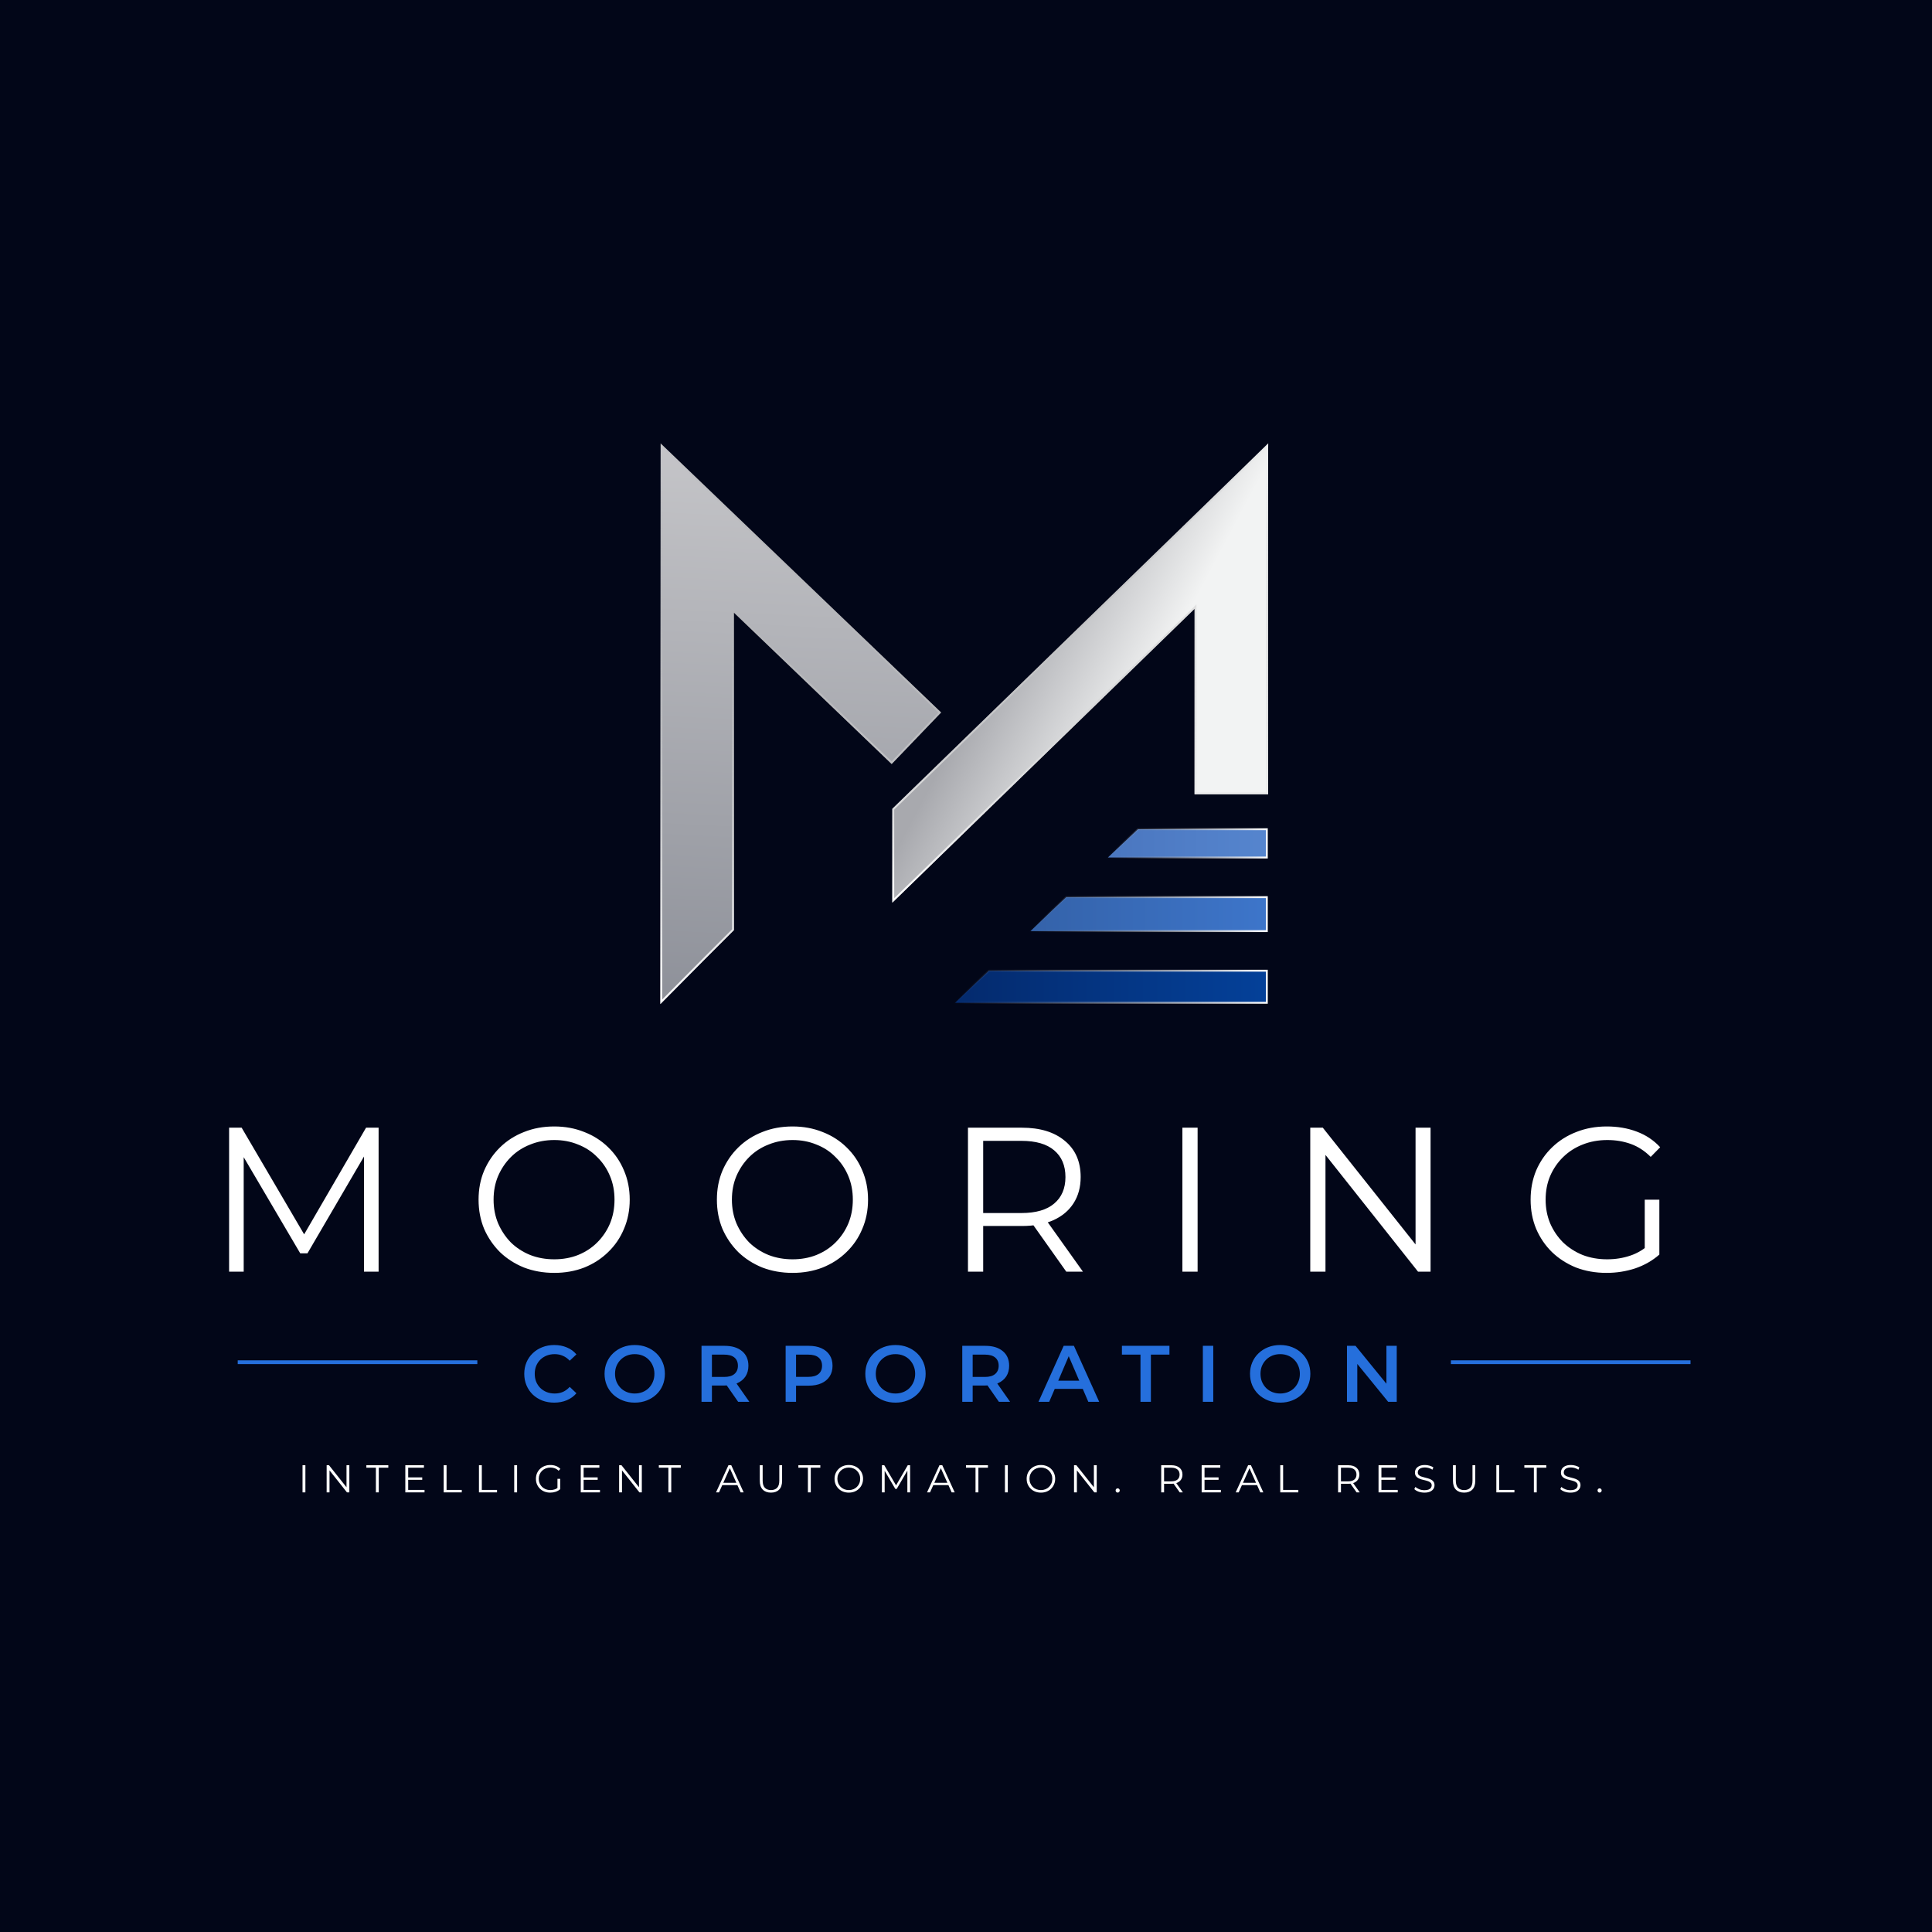
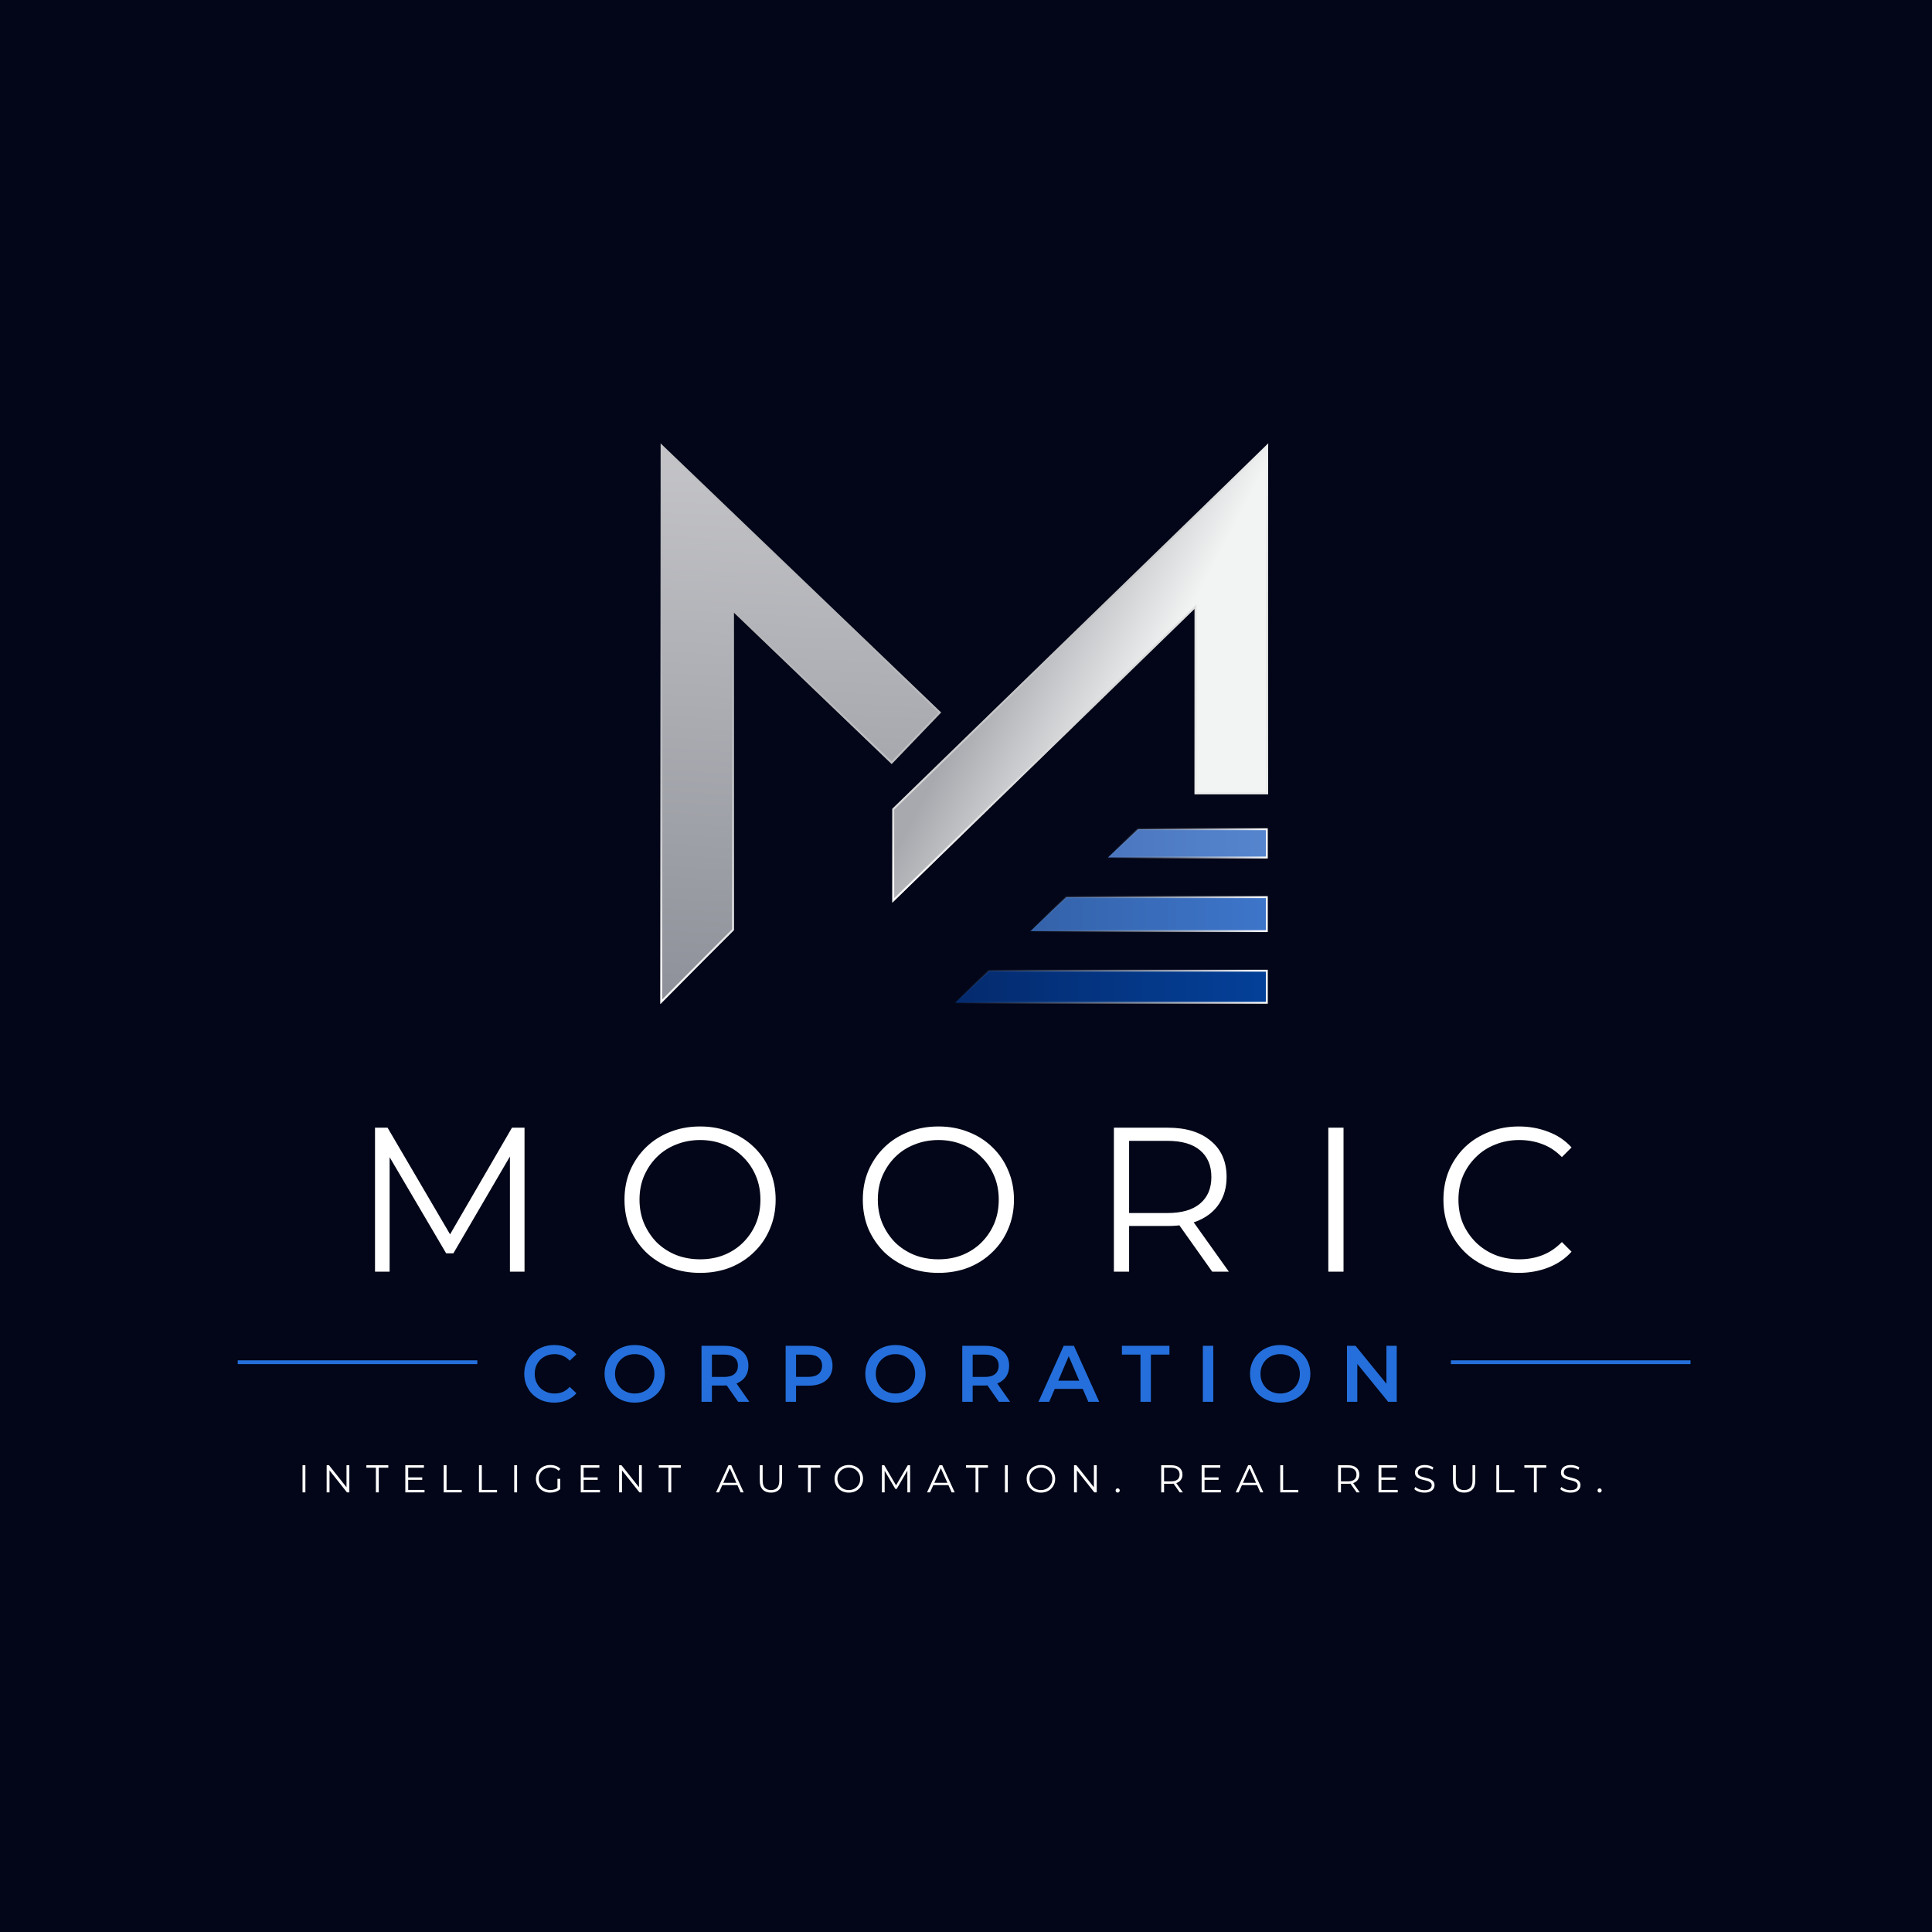
<svg xmlns="http://www.w3.org/2000/svg" width="1024" height="1024" viewBox="0 0 1024 1024" fill="none">
  <rect width="1024" height="1024" fill="#020618" />
-   <path d="M121.426 674V597.7H128.075L162.955 657.214H159.467L194.02 597.7H200.669V674H192.93V609.799H194.783L162.955 664.299H159.14L127.094 609.799H129.165V674H121.426ZM293.764 674.654C288.023 674.654 282.682 673.709 277.741 671.82C272.872 669.858 268.621 667.133 264.988 663.645C261.427 660.084 258.629 655.979 256.595 651.328C254.633 646.605 253.652 641.445 253.652 635.85C253.652 630.255 254.633 625.132 256.595 620.481C258.629 615.758 261.427 611.652 264.988 608.164C268.621 604.603 272.872 601.878 277.741 599.989C282.609 598.027 287.95 597.046 293.764 597.046C299.504 597.046 304.809 598.027 309.678 599.989C314.546 601.878 318.761 604.567 322.322 608.055C325.955 611.543 328.753 615.649 330.715 620.372C332.749 625.095 333.767 630.255 333.767 635.85C333.767 641.445 332.749 646.605 330.715 651.328C328.753 656.051 325.955 660.157 322.322 663.645C318.761 667.133 314.546 669.858 309.678 671.82C304.809 673.709 299.504 674.654 293.764 674.654ZM293.764 667.46C298.342 667.46 302.556 666.697 306.408 665.171C310.332 663.572 313.711 661.356 316.545 658.522C319.451 655.615 321.704 652.273 323.303 648.494C324.901 644.643 325.701 640.428 325.701 635.85C325.701 631.272 324.901 627.094 323.303 623.315C321.704 619.464 319.451 616.121 316.545 613.287C313.711 610.38 310.332 608.164 306.408 606.638C302.556 605.039 298.342 604.24 293.764 604.24C289.186 604.24 284.935 605.039 281.011 606.638C277.087 608.164 273.671 610.38 270.765 613.287C267.931 616.121 265.678 619.464 264.007 623.315C262.408 627.094 261.609 631.272 261.609 635.85C261.609 640.355 262.408 644.534 264.007 648.385C265.678 652.236 267.931 655.615 270.765 658.522C273.671 661.356 277.087 663.572 281.011 665.171C284.935 666.697 289.186 667.46 293.764 667.46ZM420.08 674.654C414.339 674.654 408.998 673.709 404.057 671.82C399.188 669.858 394.937 667.133 391.304 663.645C387.743 660.084 384.946 655.979 382.911 651.328C380.949 646.605 379.968 641.445 379.968 635.85C379.968 630.255 380.949 625.132 382.911 620.481C384.946 615.758 387.743 611.652 391.304 608.164C394.937 604.603 399.188 601.878 404.057 599.989C408.926 598.027 414.267 597.046 420.08 597.046C425.821 597.046 431.125 598.027 435.994 599.989C440.863 601.878 445.077 604.567 448.638 608.055C452.271 611.543 455.069 615.649 457.031 620.372C459.066 625.095 460.083 630.255 460.083 635.85C460.083 641.445 459.066 646.605 457.031 651.328C455.069 656.051 452.271 660.157 448.638 663.645C445.077 667.133 440.863 669.858 435.994 671.82C431.125 673.709 425.821 674.654 420.08 674.654ZM420.08 667.46C424.658 667.46 428.873 666.697 432.724 665.171C436.648 663.572 440.027 661.356 442.861 658.522C445.768 655.615 448.02 652.273 449.619 648.494C451.218 644.643 452.017 640.428 452.017 635.85C452.017 631.272 451.218 627.094 449.619 623.315C448.02 619.464 445.768 616.121 442.861 613.287C440.027 610.38 436.648 608.164 432.724 606.638C428.873 605.039 424.658 604.24 420.08 604.24C415.502 604.24 411.251 605.039 407.327 606.638C403.403 608.164 399.988 610.38 397.081 613.287C394.247 616.121 391.994 619.464 390.323 623.315C388.724 627.094 387.925 631.272 387.925 635.85C387.925 640.355 388.724 644.534 390.323 648.385C391.994 652.236 394.247 655.615 397.081 658.522C399.988 661.356 403.403 663.572 407.327 665.171C411.251 666.697 415.502 667.46 420.08 667.46ZM513.043 674V597.7H541.601C551.265 597.7 558.859 600.025 564.382 604.676C569.977 609.254 572.775 615.649 572.775 623.86C572.775 629.237 571.503 633.888 568.96 637.812C566.489 641.663 562.928 644.643 558.278 646.75C553.627 648.785 548.068 649.802 541.601 649.802H517.512L521.109 646.096V674H513.043ZM565.145 674L545.525 646.314H554.245L573.974 674H565.145ZM521.109 646.75L517.512 642.935H541.383C549.013 642.935 554.79 641.264 558.714 637.921C562.71 634.578 564.709 629.891 564.709 623.86C564.709 617.756 562.71 613.033 558.714 609.69C554.79 606.347 549.013 604.676 541.383 604.676H517.512L521.109 600.861V646.75ZM626.692 674V597.7H634.758V674H626.692ZM694.464 674V597.7H701.113L753.76 663.972H750.272V597.7H758.229V674H751.58L699.042 607.728H702.53V674H694.464ZM851.476 674.654C845.662 674.654 840.285 673.709 835.344 671.82C830.475 669.858 826.224 667.133 822.591 663.645C819.03 660.157 816.232 656.051 814.198 651.328C812.236 646.605 811.255 641.445 811.255 635.85C811.255 630.255 812.236 625.095 814.198 620.372C816.232 615.649 819.066 611.543 822.7 608.055C826.333 604.567 830.584 601.878 835.453 599.989C840.394 598.027 845.771 597.046 851.585 597.046C857.398 597.046 862.703 597.954 867.499 599.771C872.367 601.588 876.509 604.349 879.925 608.055L874.911 613.178C871.713 609.981 868.189 607.692 864.338 606.311C860.486 604.93 856.344 604.24 851.912 604.24C847.188 604.24 842.828 605.039 838.832 606.638C834.908 608.164 831.456 610.38 828.477 613.287C825.57 616.121 823.281 619.464 821.61 623.315C820.011 627.094 819.212 631.272 819.212 635.85C819.212 640.355 820.011 644.534 821.61 648.385C823.281 652.236 825.57 655.615 828.477 658.522C831.456 661.356 834.908 663.572 838.832 665.171C842.828 666.697 847.152 667.46 851.803 667.46C856.163 667.46 860.268 666.806 864.12 665.498C868.044 664.19 871.641 661.974 874.911 658.849L879.489 664.953C875.855 668.15 871.604 670.585 866.736 672.256C861.867 673.855 856.78 674.654 851.476 674.654ZM879.489 664.953L871.75 663.972V635.85H879.489V664.953Z" fill="white" />
+   <path d="M198.767 674V597.7H205.416L240.296 657.214H236.808L271.361 597.7H278.01V674H270.271V609.799H272.124L240.296 664.299H236.481L204.435 609.799H206.506V674H198.767ZM371.105 674.654C365.364 674.654 360.023 673.709 355.082 671.82C350.213 669.858 345.962 667.133 342.329 663.645C338.768 660.084 335.971 655.979 333.936 651.328C331.974 646.605 330.993 641.445 330.993 635.85C330.993 630.255 331.974 625.132 333.936 620.481C335.971 615.758 338.768 611.652 342.329 608.164C345.962 604.603 350.213 601.878 355.082 599.989C359.951 598.027 365.292 597.046 371.105 597.046C376.846 597.046 382.15 598.027 387.019 599.989C391.888 601.878 396.102 604.567 399.663 608.055C403.296 611.543 406.094 615.649 408.056 620.372C410.091 625.095 411.108 630.255 411.108 635.85C411.108 641.445 410.091 646.605 408.056 651.328C406.094 656.051 403.296 660.157 399.663 663.645C396.102 667.133 391.888 669.858 387.019 671.82C382.15 673.709 376.846 674.654 371.105 674.654ZM371.105 667.46C375.683 667.46 379.898 666.697 383.749 665.171C387.673 663.572 391.052 661.356 393.886 658.522C396.793 655.615 399.045 652.273 400.644 648.494C402.243 644.643 403.042 640.428 403.042 635.85C403.042 631.272 402.243 627.094 400.644 623.315C399.045 619.464 396.793 616.121 393.886 613.287C391.052 610.38 387.673 608.164 383.749 606.638C379.898 605.039 375.683 604.24 371.105 604.24C366.527 604.24 362.276 605.039 358.352 606.638C354.428 608.164 351.013 610.38 348.106 613.287C345.272 616.121 343.019 619.464 341.348 623.315C339.749 627.094 338.95 631.272 338.95 635.85C338.95 640.355 339.749 644.534 341.348 648.385C343.019 652.236 345.272 655.615 348.106 658.522C351.013 661.356 354.428 663.572 358.352 665.171C362.276 666.697 366.527 667.46 371.105 667.46ZM497.422 674.654C491.681 674.654 486.34 673.709 481.399 671.82C476.53 669.858 472.279 667.133 468.646 663.645C465.085 660.084 462.287 655.979 460.253 651.328C458.291 646.605 457.31 641.445 457.31 635.85C457.31 630.255 458.291 625.132 460.253 620.481C462.287 615.758 465.085 611.652 468.646 608.164C472.279 604.603 476.53 601.878 481.399 599.989C486.267 598.027 491.608 597.046 497.422 597.046C503.162 597.046 508.467 598.027 513.336 599.989C518.204 601.878 522.419 604.567 525.98 608.055C529.613 611.543 532.411 615.649 534.373 620.372C536.407 625.095 537.425 630.255 537.425 635.85C537.425 641.445 536.407 646.605 534.373 651.328C532.411 656.051 529.613 660.157 525.98 663.645C522.419 667.133 518.204 669.858 513.336 671.82C508.467 673.709 503.162 674.654 497.422 674.654ZM497.422 667.46C502 667.46 506.214 666.697 510.066 665.171C513.99 663.572 517.369 661.356 520.203 658.522C523.109 655.615 525.362 652.273 526.961 648.494C528.559 644.643 529.359 640.428 529.359 635.85C529.359 631.272 528.559 627.094 526.961 623.315C525.362 619.464 523.109 616.121 520.203 613.287C517.369 610.38 513.99 608.164 510.066 606.638C506.214 605.039 502 604.24 497.422 604.24C492.844 604.24 488.593 605.039 484.669 606.638C480.745 608.164 477.329 610.38 474.423 613.287C471.589 616.121 469.336 619.464 467.665 623.315C466.066 627.094 465.267 631.272 465.267 635.85C465.267 640.355 466.066 644.534 467.665 648.385C469.336 652.236 471.589 655.615 474.423 658.522C477.329 661.356 480.745 663.572 484.669 665.171C488.593 666.697 492.844 667.46 497.422 667.46ZM590.384 674V597.7H618.942C628.607 597.7 636.2 600.025 641.723 604.676C647.318 609.254 650.116 615.649 650.116 623.86C650.116 629.237 648.844 633.888 646.301 637.812C643.83 641.663 640.27 644.643 635.619 646.75C630.968 648.785 625.409 649.802 618.942 649.802H594.853L598.45 646.096V674H590.384ZM642.486 674L622.866 646.314H631.586L651.315 674H642.486ZM598.45 646.75L594.853 642.935H618.724C626.354 642.935 632.131 641.264 636.055 637.921C640.052 634.578 642.05 629.891 642.05 623.86C642.05 617.756 640.052 613.033 636.055 609.69C632.131 606.347 626.354 604.676 618.724 604.676H594.853L598.45 600.861V646.75ZM704.034 674V597.7H712.1V674H704.034ZM804.941 674.654C799.201 674.654 793.896 673.709 789.027 671.82C784.159 669.858 779.944 667.133 776.383 663.645C772.823 660.157 770.025 656.051 767.99 651.328C766.028 646.605 765.047 641.445 765.047 635.85C765.047 630.255 766.028 625.095 767.99 620.372C770.025 615.649 772.823 611.543 776.383 608.055C780.017 604.567 784.268 601.878 789.136 599.989C794.005 598.027 799.31 597.046 805.05 597.046C810.573 597.046 815.769 597.991 820.637 599.88C825.506 601.697 829.612 604.458 832.954 608.164L827.831 613.287C824.707 610.09 821.255 607.801 817.476 606.42C813.698 604.967 809.628 604.24 805.268 604.24C800.69 604.24 796.439 605.039 792.515 606.638C788.591 608.164 785.176 610.38 782.269 613.287C779.363 616.121 777.074 619.464 775.402 623.315C773.804 627.094 773.004 631.272 773.004 635.85C773.004 640.428 773.804 644.643 775.402 648.494C777.074 652.273 779.363 655.615 782.269 658.522C785.176 661.356 788.591 663.572 792.515 665.171C796.439 666.697 800.69 667.46 805.268 667.46C809.628 667.46 813.698 666.733 817.476 665.28C821.255 663.827 824.707 661.501 827.831 658.304L832.954 663.427C829.612 667.133 825.506 669.931 820.637 671.82C815.769 673.709 810.537 674.654 804.941 674.654Z" fill="white" />
  <path d="M293.727 743.424C291.465 743.424 289.359 743.057 287.408 742.321C285.485 741.558 283.803 740.498 282.361 739.141C280.948 737.755 279.845 736.13 279.053 734.264C278.262 732.398 277.866 730.362 277.866 728.157C277.866 725.952 278.262 723.916 279.053 722.05C279.845 720.184 280.962 718.572 282.404 717.215C283.846 715.83 285.528 714.77 287.45 714.035C289.373 713.271 291.479 712.89 293.769 712.89C296.201 712.89 298.42 713.314 300.428 714.162C302.435 714.982 304.131 716.212 305.517 717.851L301.954 721.202C300.88 720.043 299.678 719.18 298.35 718.615C297.021 718.021 295.579 717.724 294.024 717.724C292.469 717.724 291.041 717.979 289.74 718.488C288.468 718.997 287.351 719.717 286.39 720.65C285.457 721.583 284.722 722.686 284.185 723.958C283.676 725.231 283.422 726.63 283.422 728.157C283.422 729.684 283.676 731.083 284.185 732.355C284.722 733.628 285.457 734.73 286.39 735.663C287.351 736.596 288.468 737.317 289.74 737.826C291.041 738.335 292.469 738.589 294.024 738.589C295.579 738.589 297.021 738.307 298.35 737.741C299.678 737.148 300.88 736.257 301.954 735.07L305.517 738.462C304.131 740.074 302.435 741.304 300.428 742.152C298.42 743 296.187 743.424 293.727 743.424ZM336.458 743.424C334.14 743.424 332.005 743.042 330.054 742.279C328.103 741.516 326.407 740.455 324.965 739.098C323.523 737.713 322.406 736.101 321.615 734.264C320.823 732.398 320.427 730.362 320.427 728.157C320.427 725.952 320.823 723.93 321.615 722.092C322.406 720.226 323.523 718.615 324.965 717.258C326.407 715.872 328.103 714.798 330.054 714.035C332.005 713.271 334.125 712.89 336.416 712.89C338.734 712.89 340.854 713.271 342.777 714.035C344.728 714.798 346.424 715.872 347.866 717.258C349.308 718.615 350.425 720.226 351.216 722.092C352.008 723.93 352.404 725.952 352.404 728.157C352.404 730.362 352.008 732.398 351.216 734.264C350.425 736.13 349.308 737.741 347.866 739.098C346.424 740.455 344.728 741.516 342.777 742.279C340.854 743.042 338.748 743.424 336.458 743.424ZM336.416 738.589C337.914 738.589 339.299 738.335 340.572 737.826C341.844 737.317 342.946 736.596 343.879 735.663C344.812 734.702 345.533 733.599 346.042 732.355C346.58 731.083 346.848 729.684 346.848 728.157C346.848 726.63 346.58 725.245 346.042 724.001C345.533 722.729 344.812 721.626 343.879 720.693C342.946 719.732 341.844 718.997 340.572 718.488C339.299 717.979 337.914 717.724 336.416 717.724C334.917 717.724 333.532 717.979 332.259 718.488C331.015 718.997 329.913 719.732 328.952 720.693C328.019 721.626 327.283 722.729 326.746 724.001C326.237 725.245 325.983 726.63 325.983 728.157C325.983 729.655 326.237 731.041 326.746 732.313C327.283 733.585 328.019 734.702 328.952 735.663C329.885 736.596 330.987 737.317 332.259 737.826C333.532 738.335 334.917 738.589 336.416 738.589ZM371.818 743V713.314H383.99C387.948 713.314 391.044 714.247 393.277 716.113C395.539 717.979 396.67 720.566 396.67 723.874C396.67 726.051 396.161 727.931 395.143 729.514C394.125 731.069 392.669 732.271 390.775 733.119C388.909 733.939 386.661 734.349 384.032 734.349H374.872L377.332 731.846V743H371.818ZM391.242 743L383.735 732.228H389.63L397.179 743H391.242ZM377.332 732.44L374.872 729.811H383.778C386.209 729.811 388.033 729.288 389.248 728.242C390.492 727.196 391.114 725.74 391.114 723.874C391.114 721.979 390.492 720.523 389.248 719.505C388.033 718.488 386.209 717.979 383.778 717.979H374.872L377.332 715.265V732.44ZM416.409 743V713.314H428.623C431.252 713.314 433.5 713.738 435.366 714.586C437.26 715.434 438.716 716.65 439.734 718.233C440.752 719.816 441.261 721.697 441.261 723.874C441.261 726.051 440.752 727.931 439.734 729.514C438.716 731.097 437.26 732.313 435.366 733.161C433.5 734.009 431.252 734.433 428.623 734.433H419.462L421.922 731.846V743H416.409ZM421.922 732.44L419.462 729.768H428.368C430.8 729.768 432.623 729.26 433.839 728.242C435.083 727.196 435.705 725.74 435.705 723.874C435.705 721.979 435.083 720.523 433.839 719.505C432.623 718.488 430.8 717.979 428.368 717.979H419.462L421.922 715.265V732.44ZM474.661 743.424C472.343 743.424 470.208 743.042 468.258 742.279C466.307 741.516 464.61 740.455 463.169 739.098C461.727 737.713 460.61 736.101 459.818 734.264C459.027 732.398 458.631 730.362 458.631 728.157C458.631 725.952 459.027 723.93 459.818 722.092C460.61 720.226 461.727 718.615 463.169 717.258C464.61 715.872 466.307 714.798 468.258 714.035C470.208 713.271 472.329 712.89 474.619 712.89C476.937 712.89 479.058 713.271 480.98 714.035C482.931 714.798 484.627 715.872 486.069 717.258C487.511 718.615 488.628 720.226 489.42 722.092C490.211 723.93 490.607 725.952 490.607 728.157C490.607 730.362 490.211 732.398 489.42 734.264C488.628 736.13 487.511 737.741 486.069 739.098C484.627 740.455 482.931 741.516 480.98 742.279C479.058 743.042 476.951 743.424 474.661 743.424ZM474.619 738.589C476.117 738.589 477.503 738.335 478.775 737.826C480.047 737.317 481.15 736.596 482.083 735.663C483.016 734.702 483.737 733.599 484.246 732.355C484.783 731.083 485.052 729.684 485.052 728.157C485.052 726.63 484.783 725.245 484.246 724.001C483.737 722.729 483.016 721.626 482.083 720.693C481.15 719.732 480.047 718.997 478.775 718.488C477.503 717.979 476.117 717.724 474.619 717.724C473.121 717.724 471.735 717.979 470.463 718.488C469.219 718.997 468.116 719.732 467.155 720.693C466.222 721.626 465.487 722.729 464.95 724.001C464.441 725.245 464.186 726.63 464.186 728.157C464.186 729.655 464.441 731.041 464.95 732.313C465.487 733.585 466.222 734.702 467.155 735.663C468.088 736.596 469.191 737.317 470.463 737.826C471.735 738.335 473.121 738.589 474.619 738.589ZM510.022 743V713.314H522.193C526.151 713.314 529.247 714.247 531.481 716.113C533.743 717.979 534.873 720.566 534.873 723.874C534.873 726.051 534.365 727.931 533.347 729.514C532.329 731.069 530.873 732.271 528.979 733.119C527.113 733.939 524.865 734.349 522.236 734.349H513.075L515.535 731.846V743H510.022ZM529.445 743L521.939 732.228H527.834L535.382 743H529.445ZM515.535 732.44L513.075 729.811H521.981C524.413 729.811 526.236 729.288 527.452 728.242C528.696 727.196 529.318 725.74 529.318 723.874C529.318 721.979 528.696 720.523 527.452 719.505C526.236 718.488 524.413 717.979 521.981 717.979H513.075L515.535 715.265V732.44ZM550.414 743L563.773 713.314H569.201L582.602 743H576.835L565.342 716.24H567.547L556.097 743H550.414ZM556.563 736.13L558.048 731.804H574.078L575.562 736.13H556.563ZM604.48 743V717.979H594.641V713.314H619.832V717.979H609.993V743H604.48ZM637.54 743V713.314H643.053V743H637.54ZM678.564 743.424C676.246 743.424 674.111 743.042 672.16 742.279C670.209 741.516 668.513 740.455 667.071 739.098C665.629 737.713 664.512 736.101 663.721 734.264C662.929 732.398 662.533 730.362 662.533 728.157C662.533 725.952 662.929 723.93 663.721 722.092C664.512 720.226 665.629 718.615 667.071 717.258C668.513 715.872 670.209 714.798 672.16 714.035C674.111 713.271 676.231 712.89 678.521 712.89C680.84 712.89 682.96 713.271 684.883 714.035C686.834 714.798 688.53 715.872 689.972 717.258C691.414 718.615 692.531 720.226 693.322 722.092C694.114 723.93 694.51 725.952 694.51 728.157C694.51 730.362 694.114 732.398 693.322 734.264C692.531 736.13 691.414 737.741 689.972 739.098C688.53 740.455 686.834 741.516 684.883 742.279C682.96 743.042 680.854 743.424 678.564 743.424ZM678.521 738.589C680.02 738.589 681.405 738.335 682.678 737.826C683.95 737.317 685.052 736.596 685.985 735.663C686.918 734.702 687.639 733.599 688.148 732.355C688.685 731.083 688.954 729.684 688.954 728.157C688.954 726.63 688.685 725.245 688.148 724.001C687.639 722.729 686.918 721.626 685.985 720.693C685.052 719.732 683.95 718.997 682.678 718.488C681.405 717.979 680.02 717.724 678.521 717.724C677.023 717.724 675.638 717.979 674.365 718.488C673.121 718.997 672.019 719.732 671.057 720.693C670.124 721.626 669.389 722.729 668.852 724.001C668.343 725.245 668.089 726.63 668.089 728.157C668.089 729.655 668.343 731.041 668.852 732.313C669.389 733.585 670.124 734.702 671.057 735.663C671.99 736.596 673.093 737.317 674.365 737.826C675.638 738.335 677.023 738.589 678.521 738.589ZM713.924 743V713.314H718.462L737.08 736.172H734.832V713.314H740.303V743H735.765L717.147 720.142H719.395V743H713.924Z" fill="#256FDC" />
  <path d="M160.344 791V776.605H161.866V791H160.344ZM173.13 791V776.605H174.384L184.317 789.108H183.658V776.605H185.16V791H183.905L173.994 778.497H174.652V791H173.13ZM199.235 791V777.922H194.176V776.605H205.815V777.922H200.757V791H199.235ZM214.827 791V776.605H224.697V777.922H216.348V789.684H225.006V791H214.827ZM216.184 784.337V783.042H223.793V784.337H216.184ZM235.163 791V776.605H236.685V789.684H244.746V791H235.163ZM253.853 791V776.605H255.374V789.684H263.435V791H253.853ZM272.542 791V776.605H274.064V791H272.542ZM291.641 791.123C290.544 791.123 289.53 790.945 288.598 790.589C287.679 790.219 286.877 789.704 286.192 789.046C285.52 788.388 284.992 787.614 284.608 786.723C284.238 785.832 284.053 784.858 284.053 783.803C284.053 782.747 284.238 781.774 284.608 780.883C284.992 779.992 285.527 779.217 286.212 778.559C286.898 777.901 287.7 777.394 288.618 777.037C289.55 776.667 290.565 776.482 291.662 776.482C292.758 776.482 293.759 776.653 294.664 776.996C295.582 777.339 296.364 777.86 297.008 778.559L296.062 779.525C295.459 778.922 294.794 778.49 294.068 778.23C293.341 777.969 292.56 777.839 291.723 777.839C290.832 777.839 290.01 777.99 289.256 778.292C288.515 778.58 287.864 778.998 287.302 779.546C286.754 780.081 286.322 780.711 286.007 781.438C285.705 782.151 285.554 782.939 285.554 783.803C285.554 784.653 285.705 785.441 286.007 786.168C286.322 786.894 286.754 787.532 287.302 788.08C287.864 788.615 288.515 789.033 289.256 789.334C290.01 789.622 290.825 789.766 291.703 789.766C292.525 789.766 293.3 789.643 294.026 789.396C294.767 789.149 295.445 788.731 296.062 788.142L296.926 789.293C296.24 789.896 295.438 790.356 294.52 790.671C293.601 790.973 292.642 791.123 291.641 791.123ZM296.926 789.293L295.466 789.108V783.803H296.926V789.293ZM307.813 791V776.605H317.684V777.922H309.335V789.684H317.992V791H307.813ZM309.17 784.337V783.042H316.779V784.337H309.17ZM328.149 791V776.605H329.404L339.336 789.108H338.678V776.605H340.179V791H338.925L329.013 778.497H329.671V791H328.149ZM354.255 791V777.922H349.196V776.605H360.835V777.922H355.776V791H354.255ZM379.505 791L386.086 776.605H387.587L394.167 791H392.563L386.518 777.49H387.135L381.089 791H379.505ZM382.097 787.155L382.549 785.921H390.918L391.371 787.155H382.097ZM408.627 791.123C406.79 791.123 405.343 790.596 404.288 789.54C403.232 788.484 402.704 786.922 402.704 784.851V776.605H404.226V784.79C404.226 786.49 404.61 787.744 405.378 788.553C406.145 789.362 407.228 789.766 408.627 789.766C410.039 789.766 411.129 789.362 411.896 788.553C412.664 787.744 413.048 786.49 413.048 784.79V776.605H414.528V784.851C414.528 786.922 414.001 788.484 412.945 789.54C411.903 790.596 410.464 791.123 408.627 791.123ZM428.21 791V777.922H423.151V776.605H434.79V777.922H429.732V791H428.21ZM449.893 791.123C448.81 791.123 447.803 790.945 446.87 790.589C445.952 790.219 445.15 789.704 444.465 789.046C443.793 788.375 443.265 787.6 442.881 786.723C442.511 785.832 442.326 784.858 442.326 783.803C442.326 782.747 442.511 781.781 442.881 780.903C443.265 780.012 443.793 779.238 444.465 778.58C445.15 777.908 445.952 777.394 446.87 777.037C447.789 776.667 448.797 776.482 449.893 776.482C450.976 776.482 451.977 776.667 452.896 777.037C453.814 777.394 454.609 777.901 455.281 778.559C455.966 779.217 456.494 779.992 456.864 780.883C457.248 781.774 457.44 782.747 457.44 783.803C457.44 784.858 457.248 785.832 456.864 786.723C456.494 787.614 455.966 788.388 455.281 789.046C454.609 789.704 453.814 790.219 452.896 790.589C451.977 790.945 450.976 791.123 449.893 791.123ZM449.893 789.766C450.757 789.766 451.552 789.622 452.279 789.334C453.019 789.033 453.656 788.615 454.191 788.08C454.74 787.532 455.164 786.901 455.466 786.188C455.768 785.462 455.918 784.666 455.918 783.803C455.918 782.939 455.768 782.151 455.466 781.438C455.164 780.711 454.74 780.081 454.191 779.546C453.656 778.998 453.019 778.58 452.279 778.292C451.552 777.99 450.757 777.839 449.893 777.839C449.03 777.839 448.228 777.99 447.487 778.292C446.747 778.58 446.103 778.998 445.554 779.546C445.02 780.081 444.595 780.711 444.279 781.438C443.978 782.151 443.827 782.939 443.827 783.803C443.827 784.653 443.978 785.441 444.279 786.168C444.595 786.894 445.02 787.532 445.554 788.08C446.103 788.615 446.747 789.033 447.487 789.334C448.228 789.622 449.03 789.766 449.893 789.766ZM467.431 791V776.605H468.686L475.266 787.833H474.608L481.127 776.605H482.381V791H480.921V778.888H481.271L475.266 789.17H474.546L468.501 778.888H468.891V791H467.431ZM491.349 791L497.929 776.605H499.43L506.01 791H504.406L498.361 777.49H498.978L492.932 791H491.349ZM493.94 787.155L494.392 785.921H502.761L503.214 787.155H493.94ZM517.046 791V777.922H511.987V776.605H523.626V777.922H518.568V791H517.046ZM532.638 791V776.605H534.159V791H532.638ZM551.716 791.123C550.633 791.123 549.625 790.945 548.693 790.589C547.774 790.219 546.972 789.704 546.287 789.046C545.615 788.375 545.087 787.6 544.703 786.723C544.333 785.832 544.148 784.858 544.148 783.803C544.148 782.747 544.333 781.781 544.703 780.903C545.087 780.012 545.615 779.238 546.287 778.58C546.972 777.908 547.774 777.394 548.693 777.037C549.611 776.667 550.619 776.482 551.716 776.482C552.799 776.482 553.799 776.667 554.718 777.037C555.636 777.394 556.432 777.901 557.103 778.559C557.789 779.217 558.317 779.992 558.687 780.883C559.071 781.774 559.263 782.747 559.263 783.803C559.263 784.858 559.071 785.832 558.687 786.723C558.317 787.614 557.789 788.388 557.103 789.046C556.432 789.704 555.636 790.219 554.718 790.589C553.799 790.945 552.799 791.123 551.716 791.123ZM551.716 789.766C552.579 789.766 553.374 789.622 554.101 789.334C554.841 789.033 555.479 788.615 556.013 788.08C556.562 787.532 556.987 786.901 557.288 786.188C557.59 785.462 557.741 784.666 557.741 783.803C557.741 782.939 557.59 782.151 557.288 781.438C556.987 780.711 556.562 780.081 556.013 779.546C555.479 778.998 554.841 778.58 554.101 778.292C553.374 777.99 552.579 777.839 551.716 777.839C550.852 777.839 550.05 777.99 549.31 778.292C548.569 778.58 547.925 778.998 547.377 779.546C546.842 780.081 546.417 780.711 546.102 781.438C545.8 782.151 545.649 782.939 545.649 783.803C545.649 784.653 545.8 785.441 546.102 786.168C546.417 786.894 546.842 787.532 547.377 788.08C547.925 788.615 548.569 789.033 549.31 789.334C550.05 789.622 550.852 789.766 551.716 789.766ZM569.254 791V776.605H570.508L580.44 789.108H579.782V776.605H581.283V791H580.029L570.117 778.497H570.775V791H569.254ZM592.398 791.103C592.096 791.103 591.836 790.993 591.616 790.774C591.411 790.554 591.308 790.287 591.308 789.972C591.308 789.643 591.411 789.375 591.616 789.17C591.836 788.964 592.096 788.861 592.398 788.861C592.699 788.861 592.953 788.964 593.159 789.17C593.378 789.375 593.488 789.643 593.488 789.972C593.488 790.287 593.378 790.554 593.159 790.774C592.953 790.993 592.699 791.103 592.398 791.103ZM615.463 791V776.605H620.85C622.674 776.605 624.106 777.044 625.148 777.922C626.204 778.785 626.731 779.992 626.731 781.541C626.731 782.555 626.492 783.433 626.012 784.173C625.546 784.899 624.874 785.462 623.997 785.859C623.119 786.243 622.07 786.435 620.85 786.435H616.306L616.984 785.736V791H615.463ZM625.292 791L621.591 785.777H623.236L626.958 791H625.292ZM616.984 785.859L616.306 785.139H620.809C622.249 785.139 623.338 784.824 624.079 784.193C624.833 783.563 625.21 782.679 625.21 781.541C625.21 780.389 624.833 779.498 624.079 778.867C623.338 778.237 622.249 777.922 620.809 777.922H616.306L616.984 777.202V785.859ZM636.903 791V776.605H646.774V777.922H638.425V789.684H647.082V791H636.903ZM638.261 784.337V783.042H645.869V784.337H638.261ZM654.937 791L661.517 776.605H663.018L669.599 791H667.995L661.949 777.49H662.566L656.52 791H654.937ZM657.528 787.155L657.98 785.921H666.349L666.802 787.155H657.528ZM678.56 791V776.605H680.082V789.684H688.143V791H678.56ZM709.212 791V776.605H714.6C716.423 776.605 717.856 777.044 718.898 777.922C719.953 778.785 720.481 779.992 720.481 781.541C720.481 782.555 720.241 783.433 719.761 784.173C719.295 784.899 718.623 785.462 717.746 785.859C716.869 786.243 715.82 786.435 714.6 786.435H710.055L710.734 785.736V791H709.212ZM719.041 791L715.34 785.777H716.985L720.707 791H719.041ZM710.734 785.859L710.055 785.139H714.559C715.998 785.139 717.088 784.824 717.828 784.193C718.582 783.563 718.959 782.679 718.959 781.541C718.959 780.389 718.582 779.498 717.828 778.867C717.088 778.237 715.998 777.922 714.559 777.922H710.055L710.734 777.202V785.859ZM730.653 791V776.605H740.523V777.922H732.175V789.684H740.832V791H730.653ZM732.01 784.337V783.042H739.619V784.337H732.01ZM754.958 791.123C753.889 791.123 752.861 790.952 751.873 790.609C750.9 790.253 750.146 789.8 749.611 789.252L750.208 788.08C750.715 788.573 751.394 788.992 752.244 789.334C753.107 789.663 754.012 789.828 754.958 789.828C755.863 789.828 756.596 789.718 757.158 789.499C757.734 789.266 758.152 788.957 758.413 788.573C758.687 788.19 758.824 787.765 758.824 787.299C758.824 786.736 758.659 786.284 758.33 785.941C758.015 785.599 757.597 785.331 757.076 785.139C756.555 784.934 755.979 784.755 755.349 784.605C754.718 784.454 754.087 784.296 753.457 784.132C752.826 783.954 752.244 783.72 751.709 783.433C751.188 783.145 750.763 782.768 750.434 782.302C750.119 781.822 749.961 781.198 749.961 780.43C749.961 779.717 750.146 779.066 750.516 778.477C750.9 777.874 751.483 777.394 752.264 777.037C753.046 776.667 754.046 776.482 755.266 776.482C756.075 776.482 756.877 776.599 757.672 776.832C758.468 777.051 759.153 777.359 759.729 777.757L759.215 778.97C758.598 778.559 757.94 778.257 757.241 778.065C756.555 777.874 755.89 777.778 755.246 777.778C754.382 777.778 753.669 777.894 753.107 778.127C752.545 778.36 752.127 778.676 751.853 779.073C751.592 779.457 751.462 779.896 751.462 780.389C751.462 780.951 751.62 781.404 751.935 781.746C752.264 782.089 752.689 782.356 753.21 782.548C753.745 782.74 754.327 782.912 754.958 783.062C755.589 783.213 756.212 783.378 756.829 783.556C757.46 783.734 758.036 783.967 758.557 784.255C759.091 784.529 759.516 784.899 759.832 785.366C760.161 785.832 760.325 786.442 760.325 787.196C760.325 787.895 760.133 788.546 759.749 789.149C759.365 789.739 758.776 790.219 757.981 790.589C757.199 790.945 756.192 791.123 754.958 791.123ZM776.02 791.123C774.183 791.123 772.737 790.596 771.681 789.54C770.626 788.484 770.098 786.922 770.098 784.851V776.605H771.619V784.79C771.619 786.49 772.003 787.744 772.771 788.553C773.539 789.362 774.622 789.766 776.02 789.766C777.432 789.766 778.522 789.362 779.29 788.553C780.057 787.744 780.441 786.49 780.441 784.79V776.605H781.922V784.851C781.922 786.922 781.394 788.484 780.338 789.54C779.297 790.596 777.857 791.123 776.02 791.123ZM793.088 791V776.605H794.609V789.684H802.67V791H793.088ZM812.988 791V777.922H807.929V776.605H819.568V777.922H814.509V791H812.988ZM832.327 791.123C831.258 791.123 830.23 790.952 829.243 790.609C828.269 790.253 827.515 789.8 826.981 789.252L827.577 788.08C828.084 788.573 828.763 788.992 829.613 789.334C830.477 789.663 831.381 789.828 832.327 789.828C833.232 789.828 833.966 789.718 834.528 789.499C835.103 789.266 835.521 788.957 835.782 788.573C836.056 788.19 836.193 787.765 836.193 787.299C836.193 786.736 836.029 786.284 835.7 785.941C835.384 785.599 834.966 785.331 834.445 785.139C833.924 784.934 833.349 784.755 832.718 784.605C832.087 784.454 831.457 784.296 830.826 784.132C830.196 783.954 829.613 783.72 829.078 783.433C828.557 783.145 828.132 782.768 827.803 782.302C827.488 781.822 827.33 781.198 827.33 780.43C827.33 779.717 827.515 779.066 827.886 778.477C828.269 777.874 828.852 777.394 829.633 777.037C830.415 776.667 831.416 776.482 832.636 776.482C833.445 776.482 834.247 776.599 835.042 776.832C835.837 777.051 836.522 777.359 837.098 777.757L836.584 778.97C835.967 778.559 835.309 778.257 834.61 778.065C833.924 777.874 833.259 777.778 832.615 777.778C831.751 777.778 831.039 777.894 830.477 778.127C829.914 778.36 829.496 778.676 829.222 779.073C828.962 779.457 828.831 779.896 828.831 780.389C828.831 780.951 828.989 781.404 829.304 781.746C829.633 782.089 830.058 782.356 830.579 782.548C831.114 782.74 831.697 782.912 832.327 783.062C832.958 783.213 833.582 783.378 834.199 783.556C834.829 783.734 835.405 783.967 835.926 784.255C836.461 784.529 836.886 784.899 837.201 785.366C837.53 785.832 837.694 786.442 837.694 787.196C837.694 787.895 837.502 788.546 837.119 789.149C836.735 789.739 836.145 790.219 835.35 790.589C834.569 790.945 833.561 791.123 832.327 791.123ZM847.827 791.103C847.526 791.103 847.265 790.993 847.046 790.774C846.84 790.554 846.738 790.287 846.738 789.972C846.738 789.643 846.84 789.375 847.046 789.17C847.265 788.964 847.526 788.861 847.827 788.861C848.129 788.861 848.383 788.964 848.588 789.17C848.808 789.375 848.917 789.643 848.917 789.972C848.917 790.287 848.808 790.554 848.588 790.774C848.383 790.993 848.129 791.103 847.827 791.103Z" fill="white" />
  <rect x="769" y="721" width="127" height="2" fill="#256FDC" />
  <rect x="126" y="721" width="127" height="2" fill="#256FDC" />
  <mask id="path-6-inside-1_6_298" fill="white">
    <path d="M387.238 270.593L389 272.26V272.282L498.798 377.633L472.601 404.937L389 324.723V493L373 509L350 532.177L350.143 237.196V235L387.238 270.593Z" />
  </mask>
  <path d="M387.238 270.593L389 272.26V272.282L498.798 377.633L472.601 404.937L389 324.723V493L373 509L350 532.177L350.143 237.196V235L387.238 270.593Z" fill="url(#paint0_linear_6_298)" />
  <path d="M387.238 270.593L386.546 271.314L386.551 271.319L387.238 270.593ZM389 272.26H390V271.829L389.687 271.533L389 272.26ZM389 272.282H388V272.709L388.308 273.004L389 272.282ZM498.798 377.633L499.519 378.325L500.212 377.604L499.49 376.911L498.798 377.633ZM472.601 404.937L471.908 405.658L472.63 406.35L473.322 405.629L472.601 404.937ZM389 324.723L389.692 324.001L388 322.377V324.723H389ZM389 493L389.707 493.707L390 493.414V493H389ZM373 509L372.293 508.293L372.29 508.296L373 509ZM350 532.177L349 532.176L348.999 534.605L350.71 532.881L350 532.177ZM350.143 237.196L351.143 237.197V237.196H350.143ZM350.143 235L350.835 234.278L349.143 232.655V235H350.143ZM387.238 270.593L386.551 271.319L388.313 272.986L389 272.26L389.687 271.533L387.926 269.866L387.238 270.593ZM389 272.26H388V272.282H389H390V272.26H389ZM389 272.282L388.308 273.004L498.106 378.354L498.798 377.633L499.49 376.911L389.692 271.561L389 272.282ZM498.798 377.633L498.076 376.94L471.879 404.244L472.601 404.937L473.322 405.629L499.519 378.325L498.798 377.633ZM472.601 404.937L473.293 404.215L389.692 324.001L389 324.723L388.308 325.444L471.908 405.658L472.601 404.937ZM389 324.723H388V493H389H390V324.723H389ZM389 493L388.293 492.293L372.293 508.293L373 509L373.707 509.707L389.707 493.707L389 493ZM373 509L372.29 508.296L349.29 531.472L350 532.177L350.71 532.881L373.71 509.704L373 509ZM350 532.177L351 532.177L351.143 237.197L350.143 237.196L349.143 237.196L349 532.176L350 532.177ZM350.143 237.196H351.143V235H350.143H349.143V237.196H350.143ZM350.143 235L349.45 235.722L386.546 271.314L387.238 270.593L387.931 269.871L350.835 234.278L350.143 235Z" fill="url(#paint1_linear_6_298)" mask="url(#path-6-inside-1_6_298)" />
  <mask id="path-8-inside-2_6_298" fill="white">
    <path d="M672.143 237.779V421H633.143V322.694L472.951 478.416V455.5L472.946 428.5L472.951 428.683L473.71 427.944L650.357 256.227L652.643 254L672.143 235V235.049L672.194 235L672.143 237.779Z" />
  </mask>
  <path d="M672.143 237.779V421H633.143V322.694L472.951 478.416V455.5L472.946 428.5L472.951 428.683L473.71 427.944L650.357 256.227L652.643 254L672.143 235V235.049L672.194 235L672.143 237.779Z" fill="url(#paint2_linear_6_298)" />
  <path d="M672.143 237.779L671.143 237.761L671.143 237.77V237.779H672.143ZM672.143 421V422H673.143V421H672.143ZM633.143 421H632.143V422H633.143V421ZM633.143 322.694H634.143V320.328L632.446 321.977L633.143 322.694ZM472.951 478.416H471.951V480.783L473.648 479.133L472.951 478.416ZM472.951 455.5H473.951V455.5L472.951 455.5ZM472.946 428.5L473.945 428.468L471.946 428.5L472.946 428.5ZM472.951 428.683L471.952 428.715L472.025 430.98L473.649 429.399L472.951 428.683ZM473.71 427.944L473.013 427.227L473.013 427.228L473.71 427.944ZM650.357 256.227L651.054 256.944L651.054 256.943L650.357 256.227ZM652.643 254L653.341 254.716L653.341 254.716L652.643 254ZM672.143 235H673.143V232.629L671.445 234.284L672.143 235ZM672.143 235.049H671.143V237.398L672.836 235.77L672.143 235.049ZM672.194 235L673.193 235.018L673.237 232.609L671.5 234.279L672.194 235ZM672.143 237.779H671.143V421H672.143H673.143V237.779H672.143ZM672.143 421V420H633.143V421V422H672.143V421ZM633.143 421H634.143V322.694H633.143H632.143V421H633.143ZM633.143 322.694L632.446 321.977L472.254 477.699L472.951 478.416L473.648 479.133L633.84 323.411L633.143 322.694ZM472.951 478.416H473.951V455.5H472.951H471.951V478.416H472.951ZM472.951 455.5L473.951 455.5L473.946 428.5L472.946 428.5L471.946 428.5L471.951 455.5L472.951 455.5ZM472.946 428.5L471.946 428.532L471.952 428.715L472.951 428.683L473.951 428.651L473.945 428.468L472.946 428.5ZM472.951 428.683L473.649 429.399L474.408 428.661L473.71 427.944L473.013 427.228L472.254 427.966L472.951 428.683ZM473.71 427.944L474.407 428.661L651.054 256.944L650.357 256.227L649.66 255.51L473.013 427.227L473.71 427.944ZM650.357 256.227L651.054 256.943L653.341 254.716L652.643 254L651.945 253.284L649.659 255.51L650.357 256.227ZM652.643 254L653.341 254.716L672.841 235.716L672.143 235L671.445 234.284L651.945 253.284L652.643 254ZM672.143 235H671.143V235.049H672.143H673.143V235H672.143ZM672.143 235.049L672.836 235.77L672.887 235.721L672.194 235L671.5 234.279L671.45 234.328L672.143 235.049ZM672.194 235L671.194 234.982L671.143 237.761L672.143 237.779L673.143 237.798L673.193 235.018L672.194 235Z" fill="url(#paint3_linear_6_298)" mask="url(#path-8-inside-2_6_298)" />
  <path d="M595.286 446.865H595.287L603.143 439.5H671.445V454.5H587.203L595.286 446.865Z" fill="url(#paint4_linear_6_298)" stroke="url(#paint5_linear_6_298)" />
  <path d="M557.792 482.36H557.791L565.142 475.5H671.445V493.5H546.188L557.792 482.36Z" fill="url(#paint6_linear_6_298)" stroke="url(#paint7_linear_6_298)" />
  <path d="M506.191 531.5L516.79 521.361L524.142 514.5H671.445V531.5H506.191Z" fill="url(#paint8_linear_6_298)" stroke="url(#paint9_linear_6_298)" />
  <defs>
    <linearGradient id="paint0_linear_6_298" x1="358.945" y1="218" x2="342.445" y2="546.501" gradientUnits="userSpaceOnUse">
      <stop stop-color="#C8C8CB" />
      <stop offset="1" stop-color="#8B8E97" />
    </linearGradient>
    <linearGradient id="paint1_linear_6_298" x1="424.399" y1="235" x2="424.399" y2="532.177" gradientUnits="userSpaceOnUse">
      <stop stop-color="#999999" stop-opacity="0" />
      <stop offset="1" stop-color="white" />
    </linearGradient>
    <linearGradient id="paint2_linear_6_298" x1="682.445" y1="226" x2="613.317" y2="189.341" gradientUnits="userSpaceOnUse">
      <stop stop-color="#F2F3F3" />
      <stop offset="1" stop-color="#A8A9AE" />
    </linearGradient>
    <linearGradient id="paint3_linear_6_298" x1="572.57" y1="235" x2="572.57" y2="478.416" gradientUnits="userSpaceOnUse">
      <stop stop-color="#999999" stop-opacity="0" />
      <stop offset="1" stop-color="white" />
    </linearGradient>
    <linearGradient id="paint4_linear_6_298" x1="585.945" y1="455" x2="682.445" y2="455" gradientUnits="userSpaceOnUse">
      <stop stop-color="#4A76BF" />
      <stop offset="1" stop-color="#5787D0" />
    </linearGradient>
    <linearGradient id="paint5_linear_6_298" x1="585.945" y1="447" x2="671.945" y2="447" gradientUnits="userSpaceOnUse">
      <stop stop-color="#999999" stop-opacity="0" />
      <stop offset="1" stop-color="white" />
    </linearGradient>
    <linearGradient id="paint6_linear_6_298" x1="544.945" y1="494" x2="682.445" y2="494" gradientUnits="userSpaceOnUse">
      <stop stop-color="#3462A9" />
      <stop offset="1" stop-color="#3E77CD" />
    </linearGradient>
    <linearGradient id="paint7_linear_6_298" x1="544.945" y1="484.5" x2="671.945" y2="484.5" gradientUnits="userSpaceOnUse">
      <stop stop-color="#999999" stop-opacity="0" />
      <stop offset="1" stop-color="white" />
    </linearGradient>
    <linearGradient id="paint8_linear_6_298" x1="504.945" y1="532" x2="683.945" y2="532" gradientUnits="userSpaceOnUse">
      <stop stop-color="#042A6D" />
      <stop offset="1" stop-color="#04429C" />
    </linearGradient>
    <linearGradient id="paint9_linear_6_298" x1="504.945" y1="523" x2="671.945" y2="523" gradientUnits="userSpaceOnUse">
      <stop stop-color="#999999" stop-opacity="0" />
      <stop offset="1" stop-color="white" />
    </linearGradient>
  </defs>
</svg>
